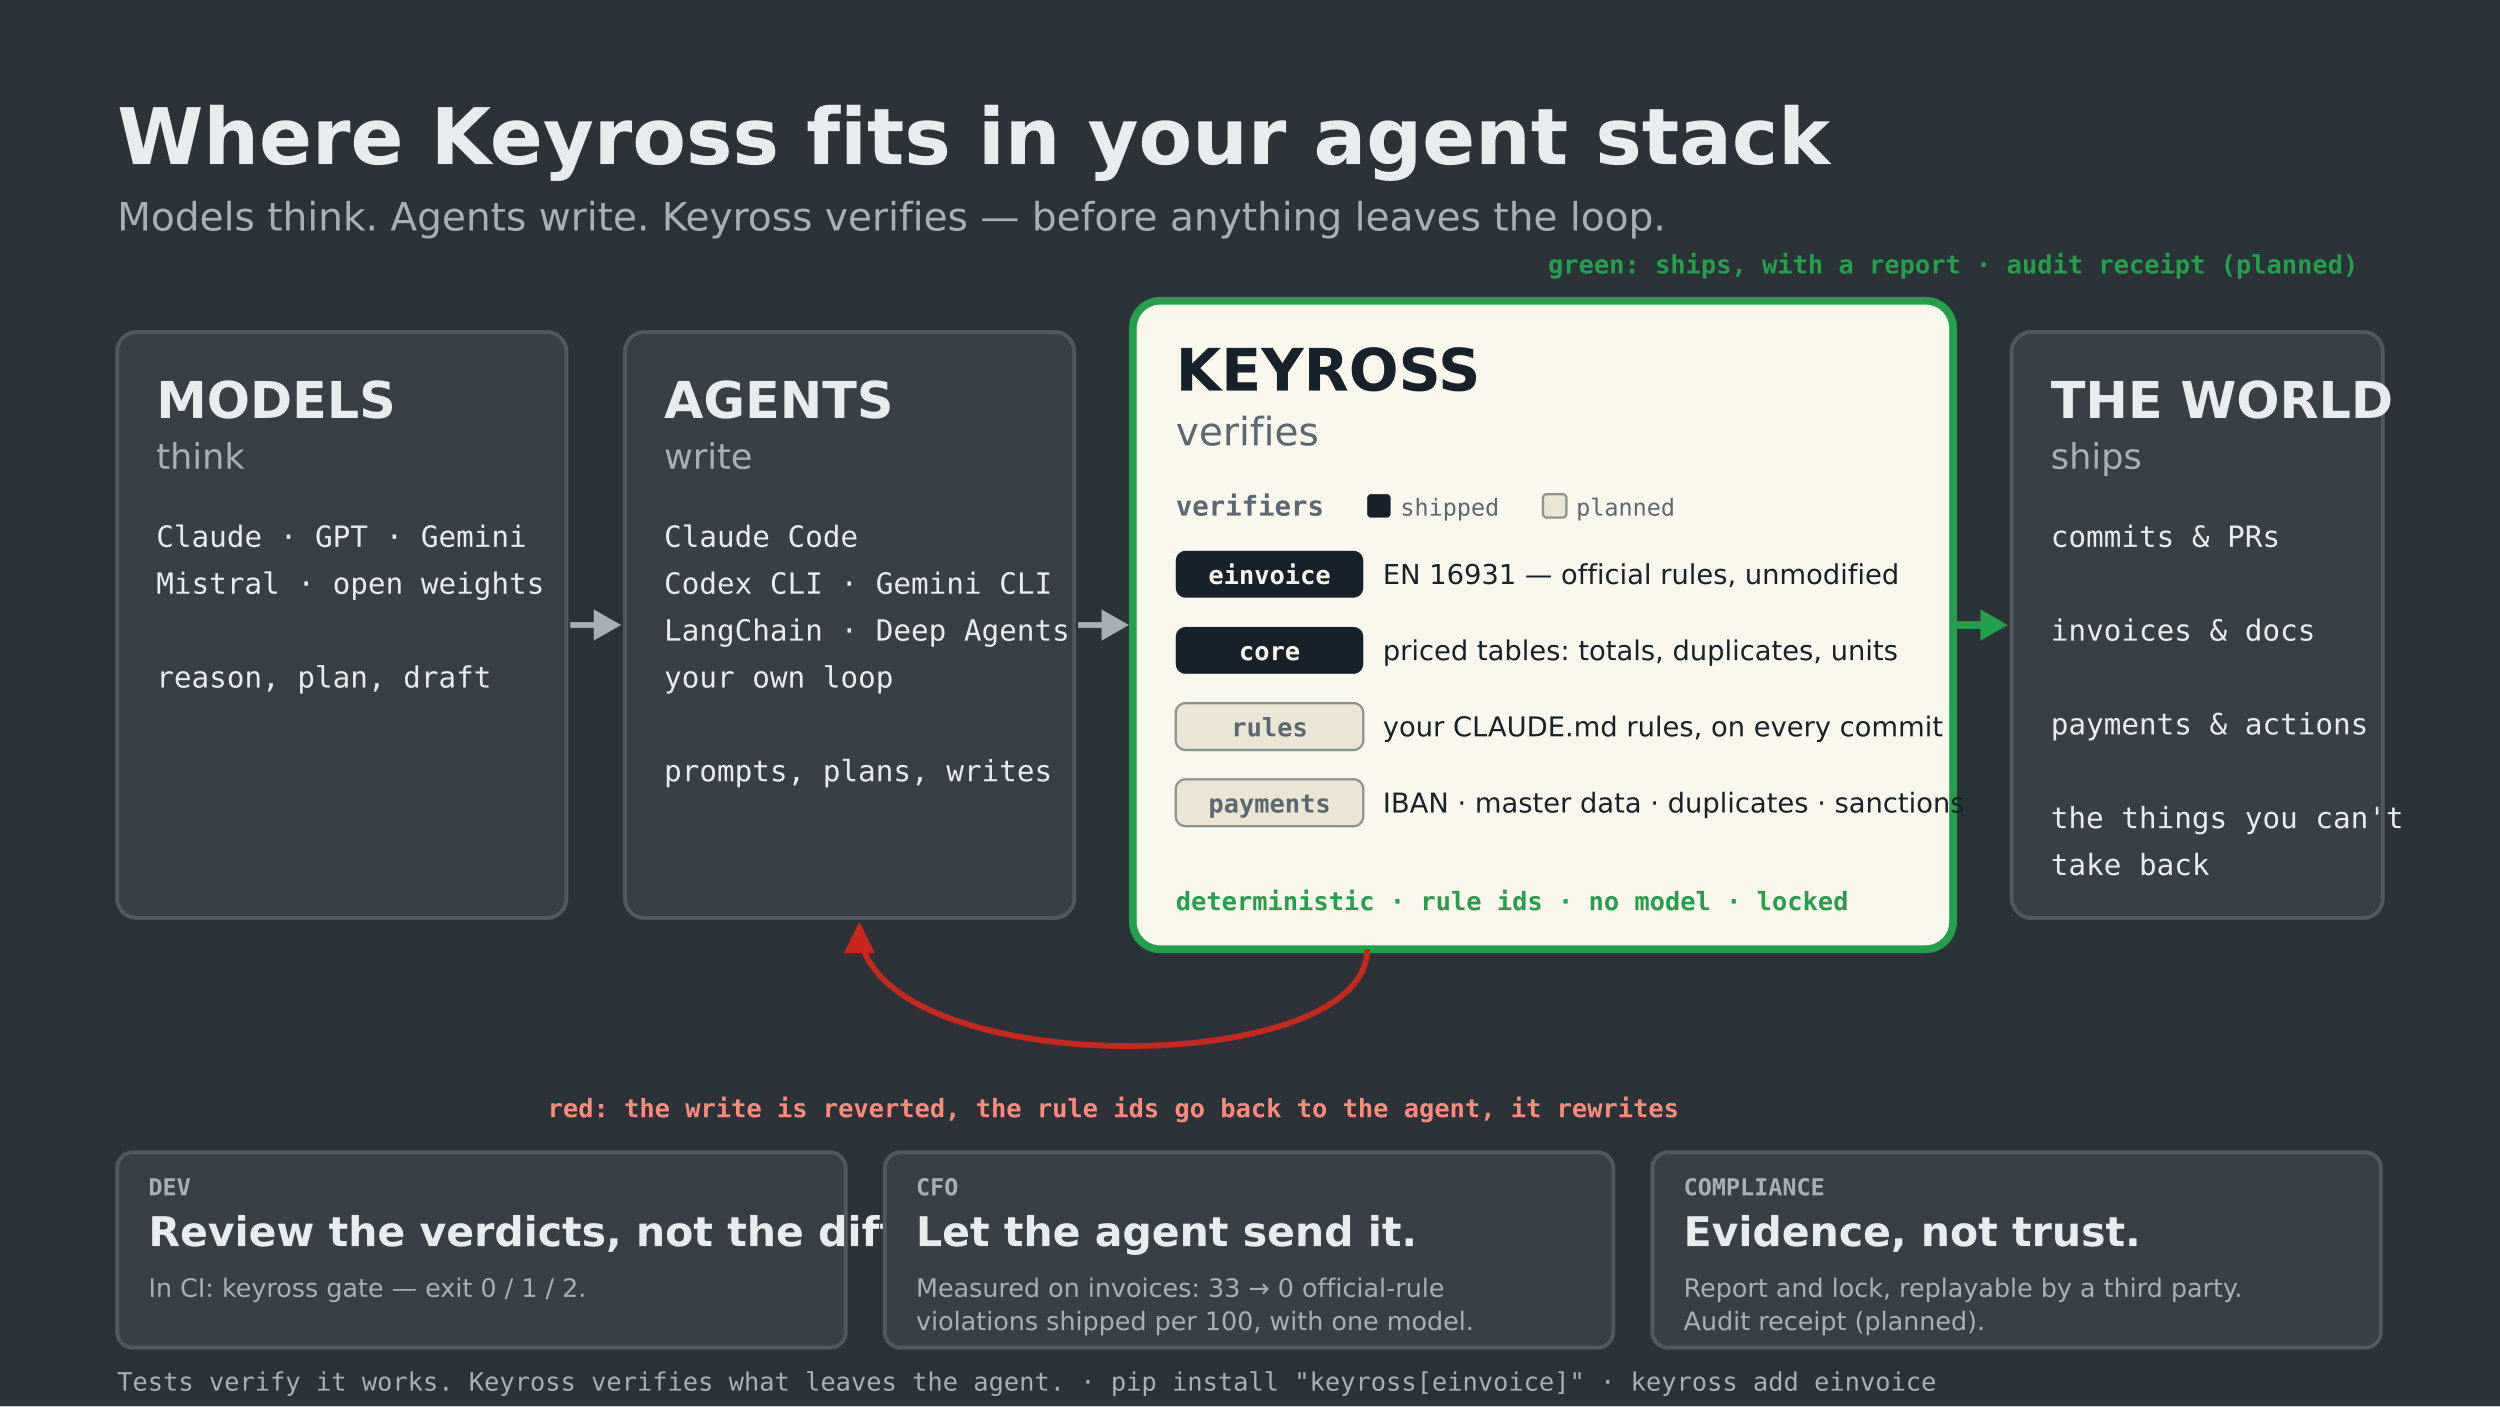
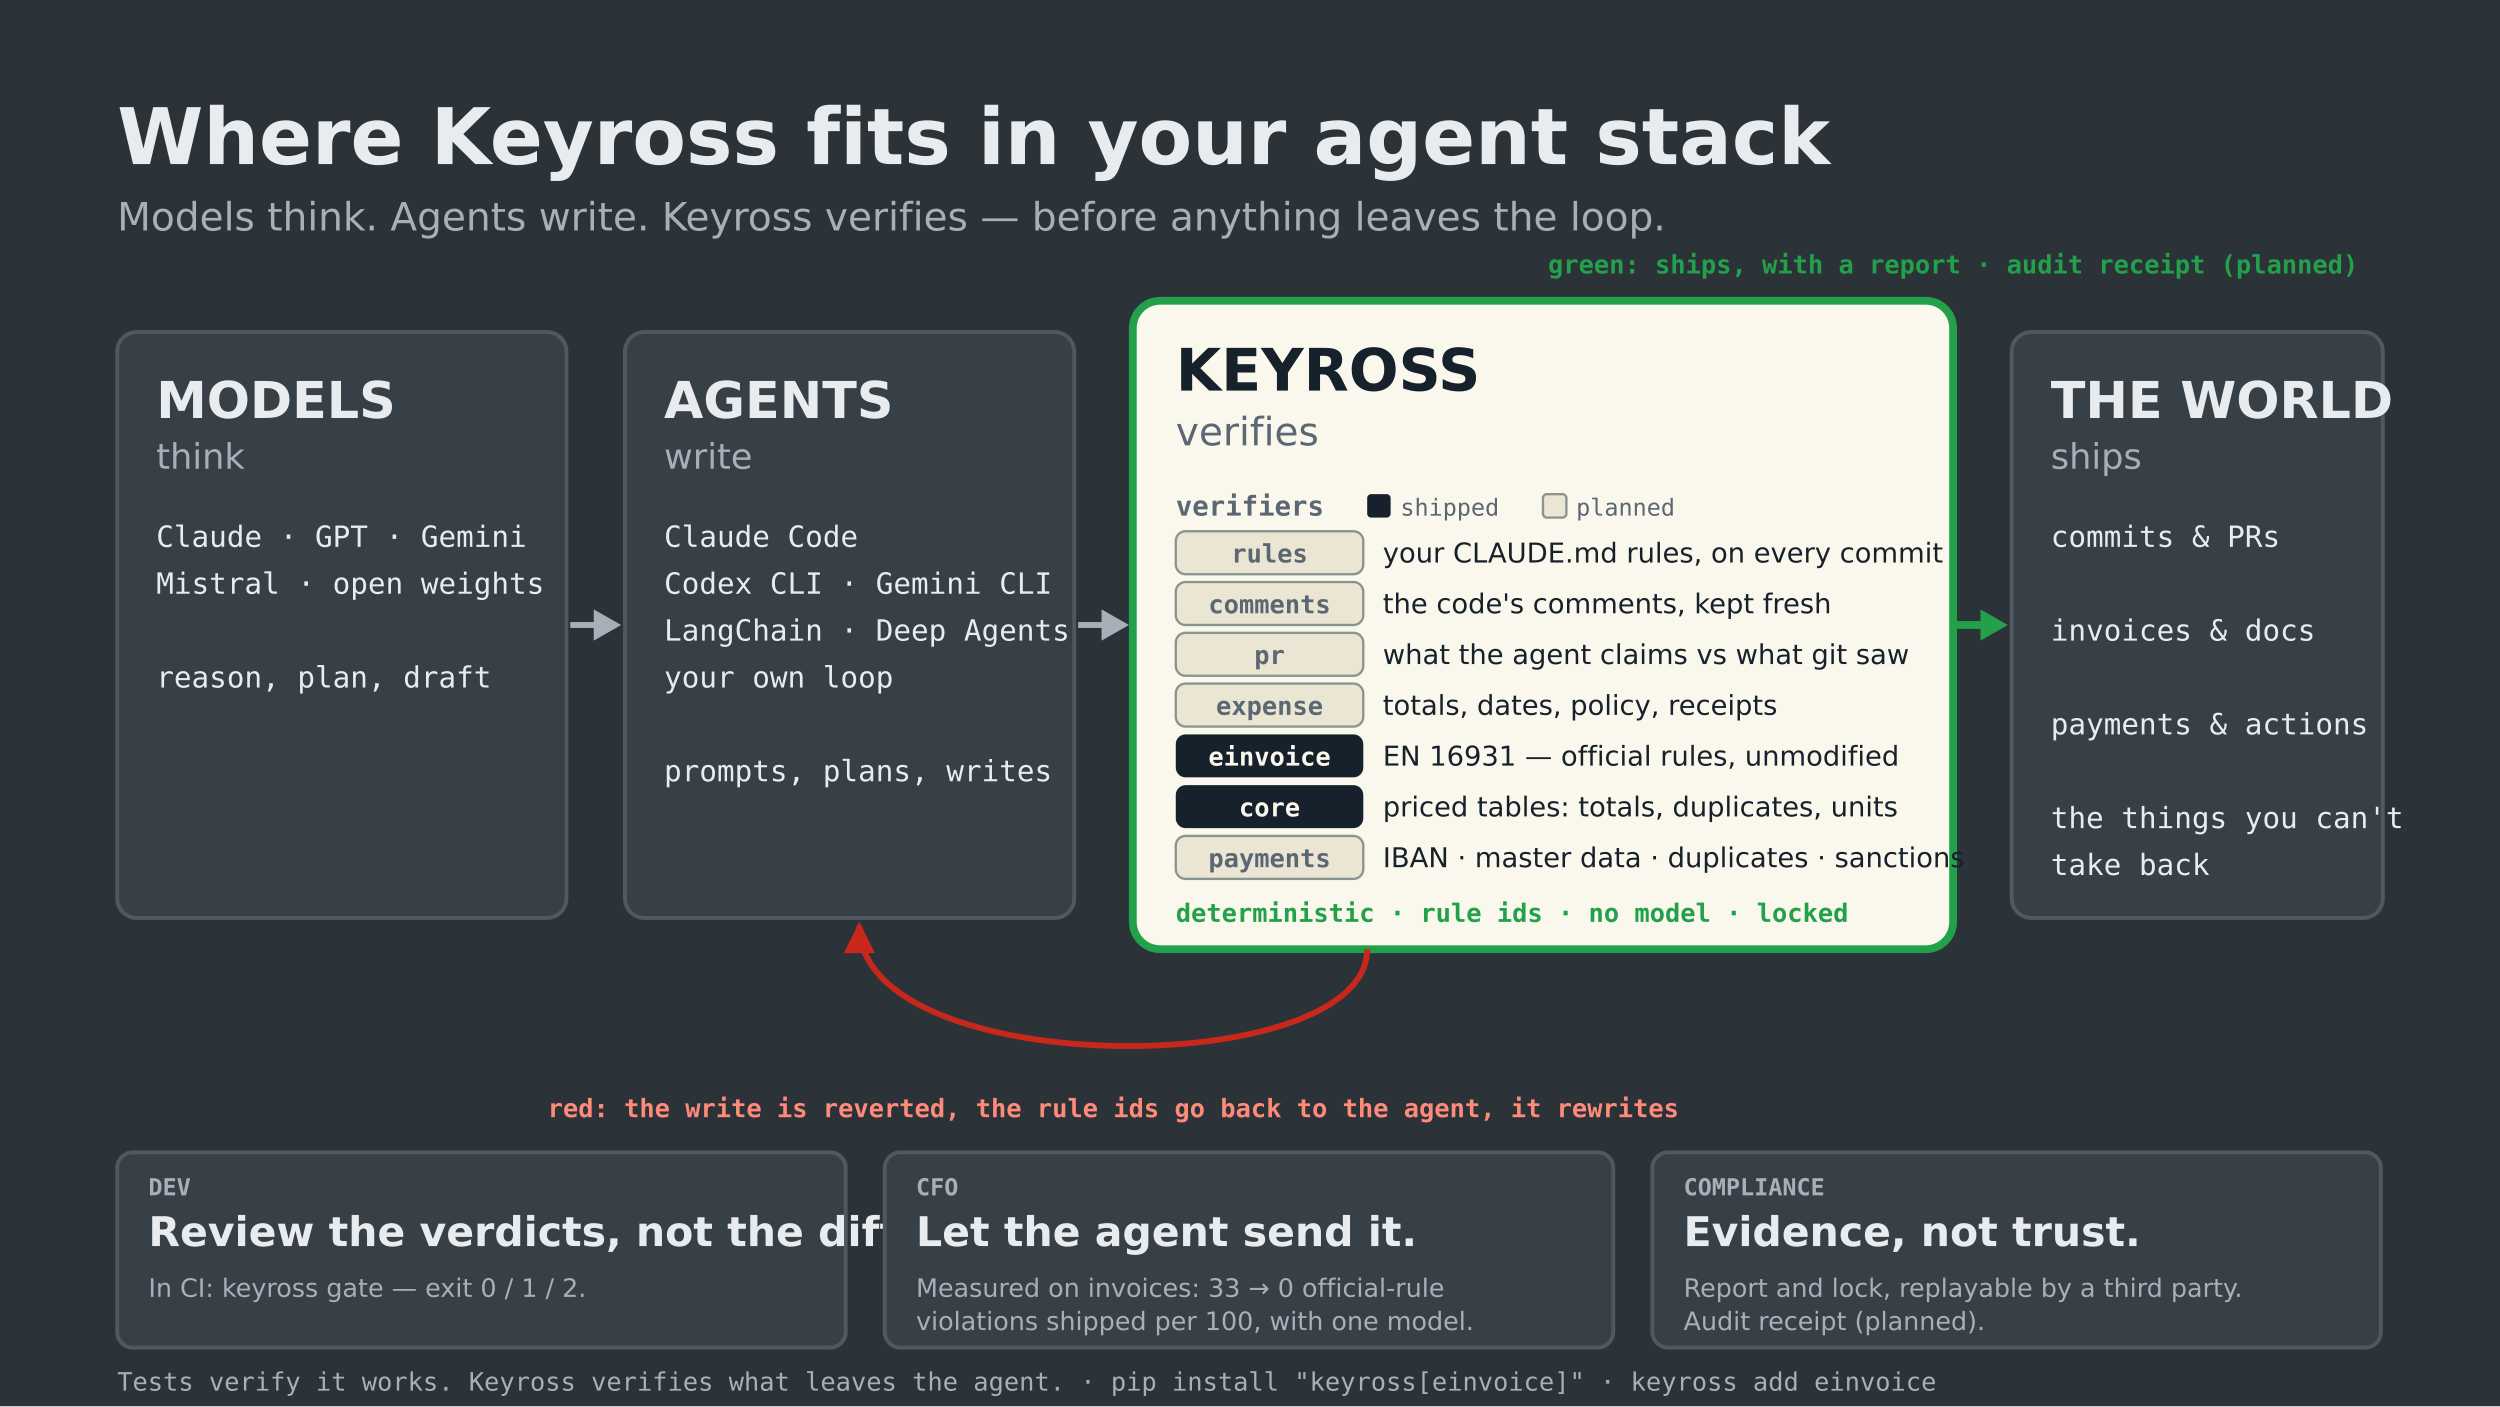
<svg xmlns="http://www.w3.org/2000/svg" width="1280" height="720" viewBox="0 0 1280 720" font-family="DejaVu Sans, Helvetica Neue, Arial, sans-serif">
  <rect width="1280" height="720" fill="#2b3238" />
  <text x="60" y="84" font-size="40" font-weight="bold" fill="#e9ecef">Where Keyross fits in your agent stack</text>
  <text x="60" y="118" font-size="20" fill="#a7b0b8">Models think. Agents write. Keyross verifies — before anything leaves the loop.</text>
  <rect x="60" y="170" width="230" height="300" rx="10" fill="#384047" stroke="#505860" stroke-width="2" />
  <text x="80" y="214" font-size="26" font-weight="bold" fill="#e9ecef">MODELS</text>
  <text x="80" y="240" font-size="18" fill="#a7b0b8">think</text>
  <rect x="320" y="170" width="230" height="300" rx="10" fill="#384047" stroke="#505860" stroke-width="2" />
  <text x="340" y="214" font-size="26" font-weight="bold" fill="#e9ecef">AGENTS</text>
  <text x="340" y="240" font-size="18" fill="#a7b0b8">write</text>
  <rect x="1030" y="170" width="190" height="300" rx="10" fill="#384047" stroke="#505860" stroke-width="2" />
  <text x="1050" y="214" font-size="26" font-weight="bold" fill="#e9ecef">THE WORLD</text>
  <text x="1050" y="240" font-size="18" fill="#a7b0b8">ships</text>
  <rect x="580" y="154" width="420" height="332" rx="14" fill="#faf7ec" stroke="#22a04a" stroke-width="4" />
  <text x="602" y="200" font-size="30" font-weight="bold" fill="#17212b">KEYROSS</text>
  <text x="602" y="228" font-size="20" fill="#5b6772">verifies</text>
  <g font-family="DejaVu Sans Mono, Menlo, Consolas, monospace" font-size="15" fill="#e9ecef">
    <text x="80" y="280">Claude · GPT · Gemini</text>
    <text x="80" y="304">Mistral · open weights</text>
    <text x="80" y="352">reason, plan, draft</text>
    <text x="340" y="280">Claude Code</text>
    <text x="340" y="304">Codex CLI · Gemini CLI</text>
    <text x="340" y="328">LangChain · Deep Agents</text>
    <text x="340" y="352">your own loop</text>
    <text x="340" y="400">prompts, plans, writes</text>
    <text x="1050" y="280">commits &amp; PRs</text>
    <text x="1050" y="328">invoices &amp; docs</text>
    <text x="1050" y="376">payments &amp; actions</text>
    <text x="1050" y="424">the things you can't</text>
    <text x="1050" y="448">take back</text>
  </g>
  <text x="602" y="264" font-size="14" font-weight="bold" font-family="DejaVu Sans Mono, Menlo, Consolas, monospace" fill="#5b6772">verifiers</text>
  <rect x="700" y="253" width="12" height="12" rx="2" fill="#17212b" />
  <text x="717" y="264" font-size="12" font-family="DejaVu Sans Mono, Menlo, Consolas, monospace" fill="#5b6772">shipped</text>
  <rect x="790" y="253" width="12" height="12" rx="2" fill="#ebe5d3" stroke="#8a948f" stroke-width="1.2" />
  <text x="807" y="264" font-size="12" font-family="DejaVu Sans Mono, Menlo, Consolas, monospace" fill="#5b6772">planned</text>
  <g font-family="DejaVu Sans Mono, Menlo, Consolas, monospace" font-size="13" font-weight="bold" text-anchor="middle">
-     <rect x="602" y="282" width="96" height="24" rx="5" fill="#17212b" />
-     <text x="650" y="299" fill="#faf7ec">einvoice</text>
-     <rect x="602" y="321" width="96" height="24" rx="5" fill="#17212b" />
-     <text x="650" y="338" fill="#faf7ec">core</text>
-     <rect x="602" y="360" width="96" height="24" rx="5" fill="#ebe5d3" stroke="#8a948f" stroke-width="1.2" />
-     <text x="650" y="377" fill="#5b6772">rules</text>
-     <rect x="602" y="399" width="96" height="24" rx="5" fill="#ebe5d3" stroke="#8a948f" stroke-width="1.2" />
-     <text x="650" y="416" fill="#5b6772">payments</text>
+     <rect x="602" y="272" width="96" height="22" rx="5" fill="#ebe5d3" stroke="#8a948f" stroke-width="1.2" />
+     <text x="650" y="288" fill="#5b6772">rules</text>
+     <rect x="602" y="298" width="96" height="22" rx="5" fill="#ebe5d3" stroke="#8a948f" stroke-width="1.2" />
+     <text x="650" y="314" fill="#5b6772">comments</text>
+     <rect x="602" y="324" width="96" height="22" rx="5" fill="#ebe5d3" stroke="#8a948f" stroke-width="1.2" />
+     <text x="650" y="340" fill="#5b6772">pr</text>
+     <rect x="602" y="350" width="96" height="22" rx="5" fill="#ebe5d3" stroke="#8a948f" stroke-width="1.2" />
+     <text x="650" y="366" fill="#5b6772">expense</text>
+     <rect x="602" y="376" width="96" height="22" rx="5" fill="#17212b" />
+     <text x="650" y="392" fill="#faf7ec">einvoice</text>
+     <rect x="602" y="402" width="96" height="22" rx="5" fill="#17212b" />
+     <text x="650" y="418" fill="#faf7ec">core</text>
+     <rect x="602" y="428" width="96" height="22" rx="5" fill="#ebe5d3" stroke="#8a948f" stroke-width="1.2" />
+     <text x="650" y="444" fill="#5b6772">payments</text>
  </g>
  <g font-size="14" fill="#17212b">
-     <text x="708" y="299">EN 16931 — official rules, unmodified</text>
-     <text x="708" y="338">priced tables: totals, duplicates, units</text>
-     <text x="708" y="377">your CLAUDE.md rules, on every commit</text>
-     <text x="708" y="416">IBAN · master data · duplicates · sanctions</text>
+     <text x="708" y="288">your CLAUDE.md rules, on every commit</text>
+     <text x="708" y="314">the code's comments, kept fresh</text>
+     <text x="708" y="340">what the agent claims vs what git saw</text>
+     <text x="708" y="366">totals, dates, policy, receipts</text>
+     <text x="708" y="392">EN 16931 — official rules, unmodified</text>
+     <text x="708" y="418">priced tables: totals, duplicates, units</text>
+     <text x="708" y="444">IBAN · master data · duplicates · sanctions</text>
  </g>
-   <text x="602" y="466" font-size="13" font-weight="bold" font-family="DejaVu Sans Mono, Menlo, Consolas, monospace" fill="#22a04a">deterministic · rule ids · no model · locked</text>
+   <text x="602" y="472" font-size="13" font-weight="bold" font-family="DejaVu Sans Mono, Menlo, Consolas, monospace" fill="#22a04a">deterministic · rule ids · no model · locked</text>
  <line x1="292" y1="320" x2="306" y2="320" stroke="#a7b0b8" stroke-width="3" />
  <polygon points="318,320 304,312 304,328" fill="#a7b0b8" />
  <line x1="552" y1="320" x2="566" y2="320" stroke="#a7b0b8" stroke-width="3" />
  <polygon points="578,320 564,312 564,328" fill="#a7b0b8" />
  <line x1="1002" y1="320" x2="1016" y2="320" stroke="#22a04a" stroke-width="4" />
  <polygon points="1028,320 1014,312 1014,328" fill="#22a04a" />
  <text x="1000" y="140" font-size="13" font-weight="bold" font-family="DejaVu Sans Mono, Menlo, Consolas, monospace" fill="#22a04a" text-anchor="middle">green: ships, with a report · audit receipt (planned)</text>
  <path d="M 700 486 C 700 554, 440 554, 440 474" fill="none" stroke="#c8281b" stroke-width="3" />
  <polygon points="440,472 432,488 448,488" fill="#c8281b" />
  <text x="570" y="572" font-size="13" font-weight="bold" font-family="DejaVu Sans Mono, Menlo, Consolas, monospace" fill="#ff8a7a" text-anchor="middle">red: the write is reverted, the rule ids go back to the agent, it rewrites</text>
  <rect x="60" y="590" width="373" height="100" rx="8" fill="#384047" stroke="#505860" stroke-width="2" />
  <text x="76" y="612" font-size="12" font-weight="bold" font-family="DejaVu Sans Mono, Menlo, Consolas, monospace" fill="#a7b0b8">DEV</text>
  <text x="76" y="638" font-size="21" font-weight="bold" fill="#e9ecef">Review the verdicts, not the diff.</text>
  <text x="76" y="664" font-size="13" fill="#a7b0b8">In CI: keyross gate — exit 0 / 1 / 2.</text>
  <rect x="453" y="590" width="373" height="100" rx="8" fill="#384047" stroke="#505860" stroke-width="2" />
  <text x="469" y="612" font-size="12" font-weight="bold" font-family="DejaVu Sans Mono, Menlo, Consolas, monospace" fill="#a7b0b8">CFO</text>
  <text x="469" y="638" font-size="21" font-weight="bold" fill="#e9ecef">Let the agent send it.</text>
  <text x="469" y="664" font-size="13" fill="#a7b0b8">Measured on invoices: 33 → 0 official-rule</text>
  <text x="469" y="681" font-size="13" fill="#a7b0b8">violations shipped per 100, with one model.</text>
  <rect x="846" y="590" width="373" height="100" rx="8" fill="#384047" stroke="#505860" stroke-width="2" />
  <text x="862" y="612" font-size="12" font-weight="bold" font-family="DejaVu Sans Mono, Menlo, Consolas, monospace" fill="#a7b0b8">COMPLIANCE</text>
  <text x="862" y="638" font-size="21" font-weight="bold" fill="#e9ecef">Evidence, not trust.</text>
  <text x="862" y="664" font-size="13" fill="#a7b0b8">Report and lock, replayable by a third party.</text>
  <text x="862" y="681" font-size="13" fill="#a7b0b8">Audit receipt (planned).</text>
  <text x="60" y="712" font-size="13" font-family="DejaVu Sans Mono, Menlo, Consolas, monospace" fill="#a7b0b8">Tests verify it works. Keyross verifies what leaves the agent.   ·   pip install "keyross[einvoice]"   ·   keyross add einvoice</text>
</svg>
